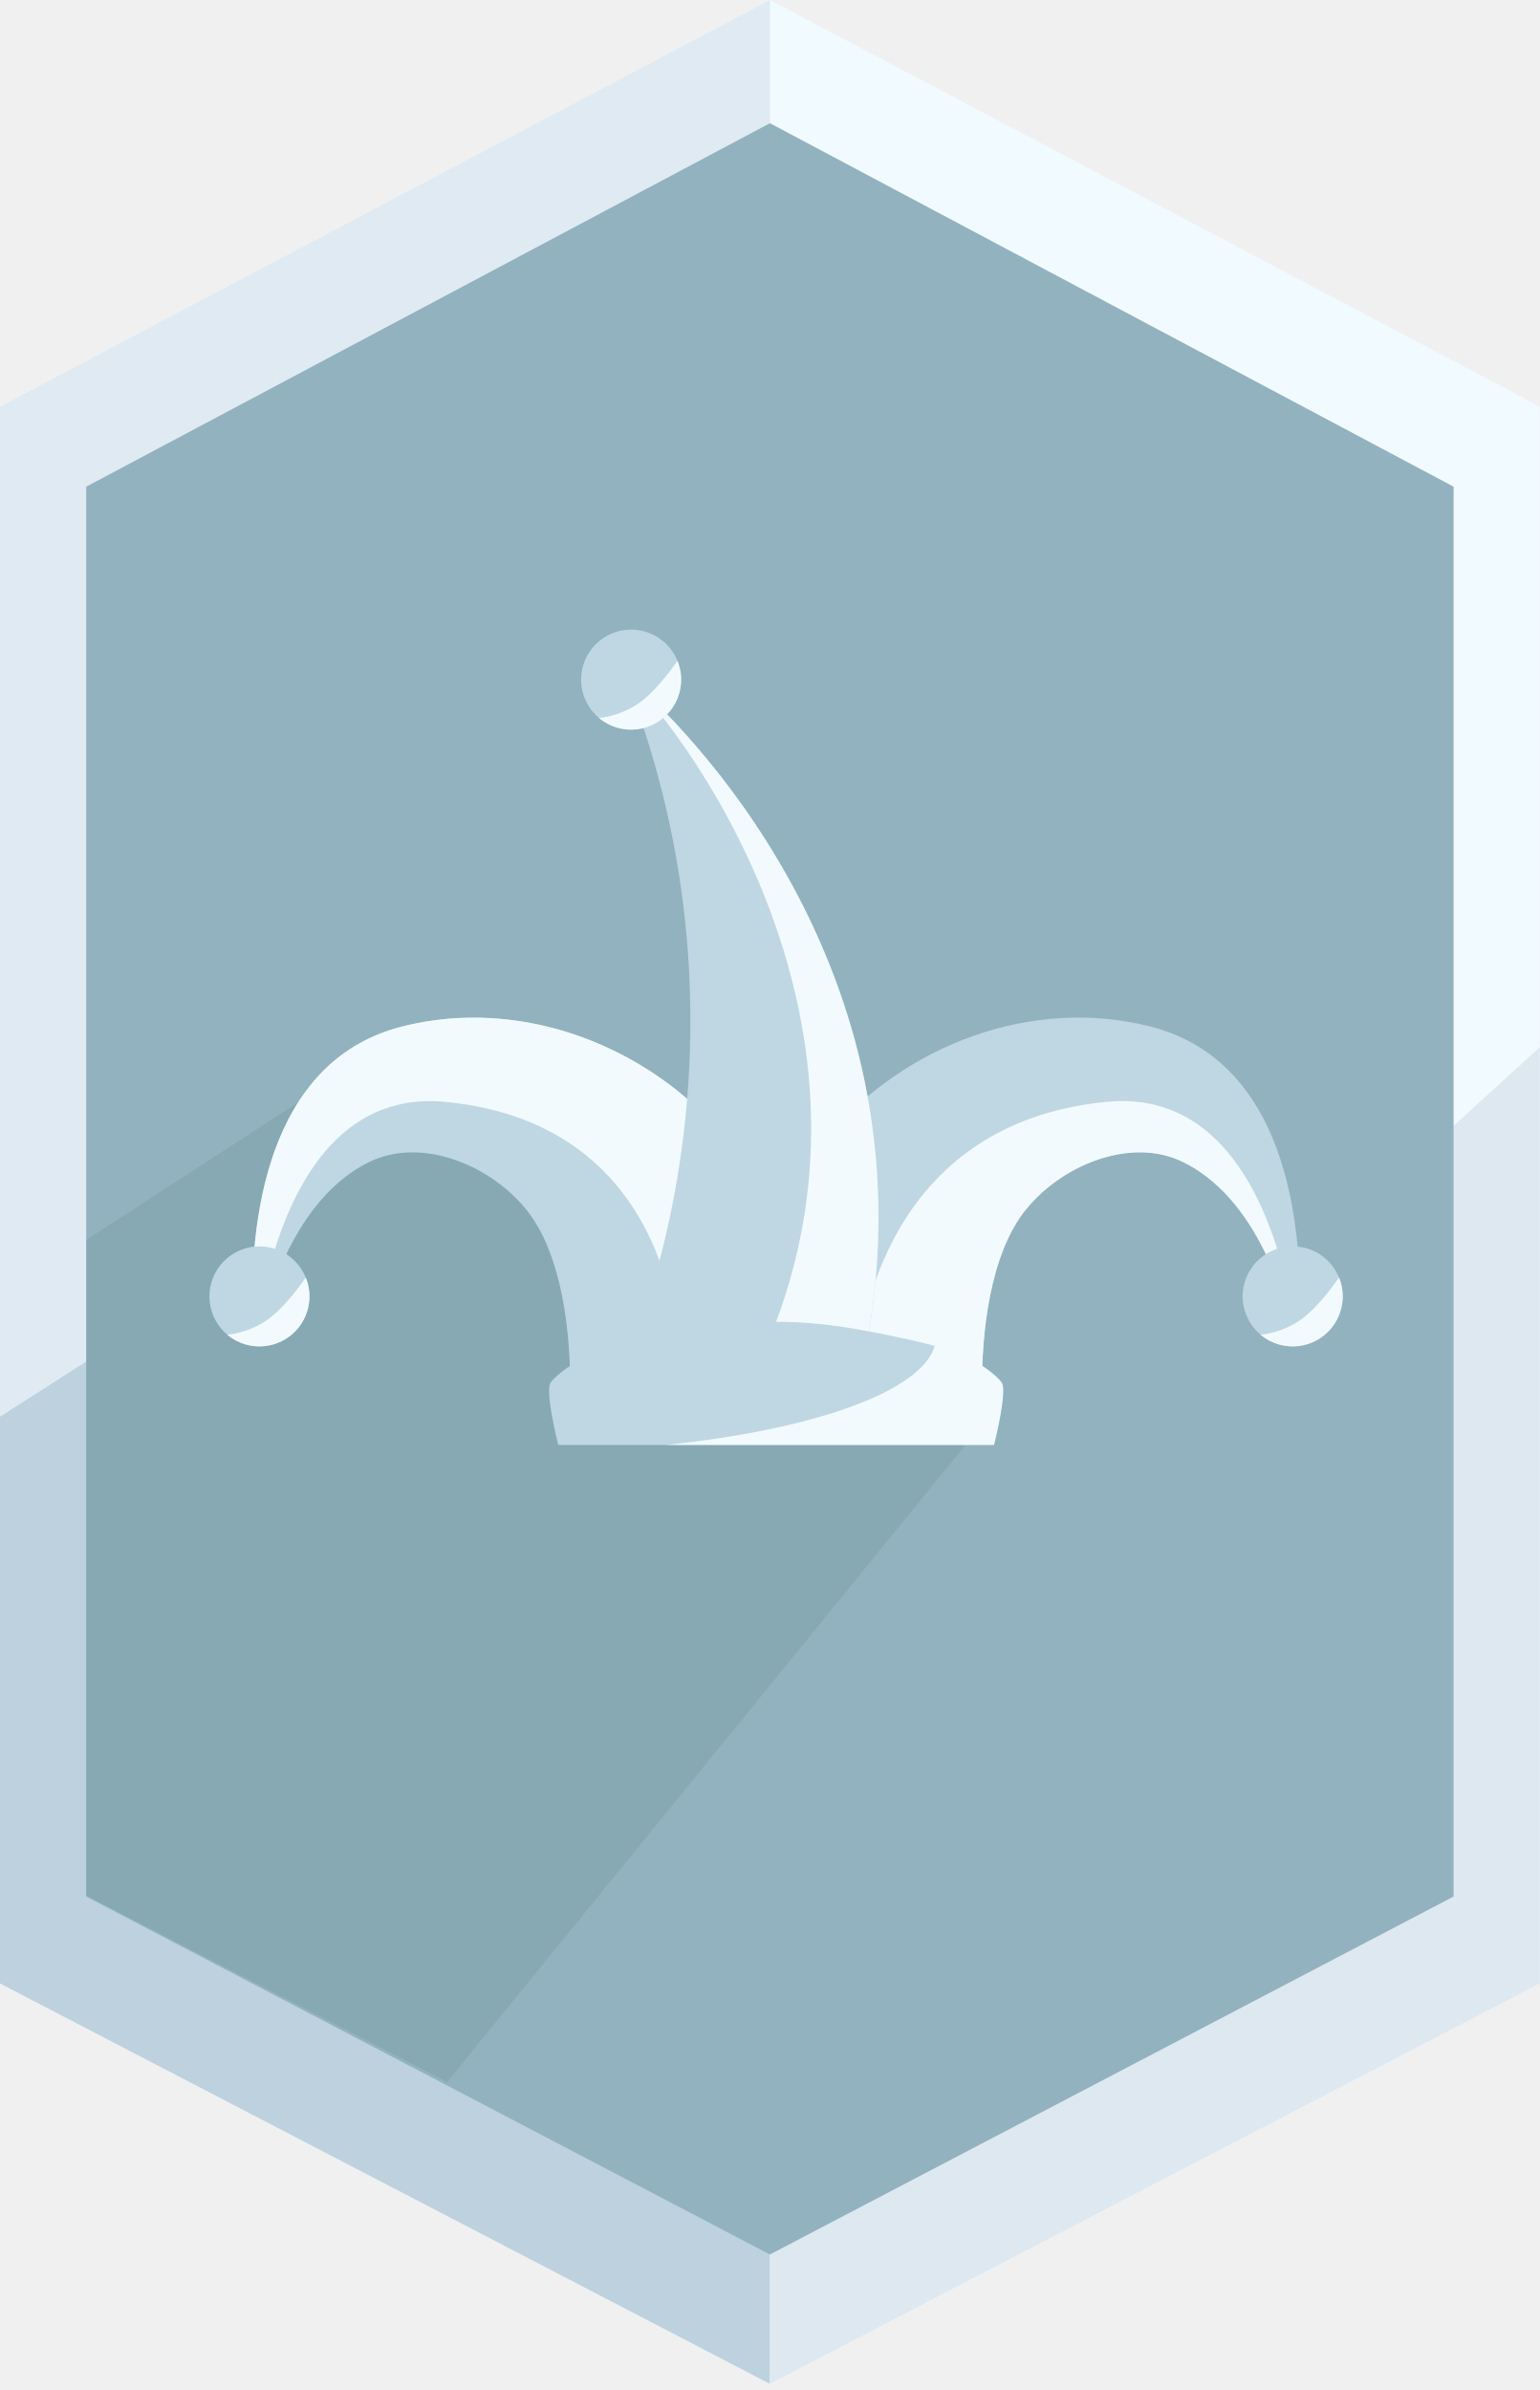
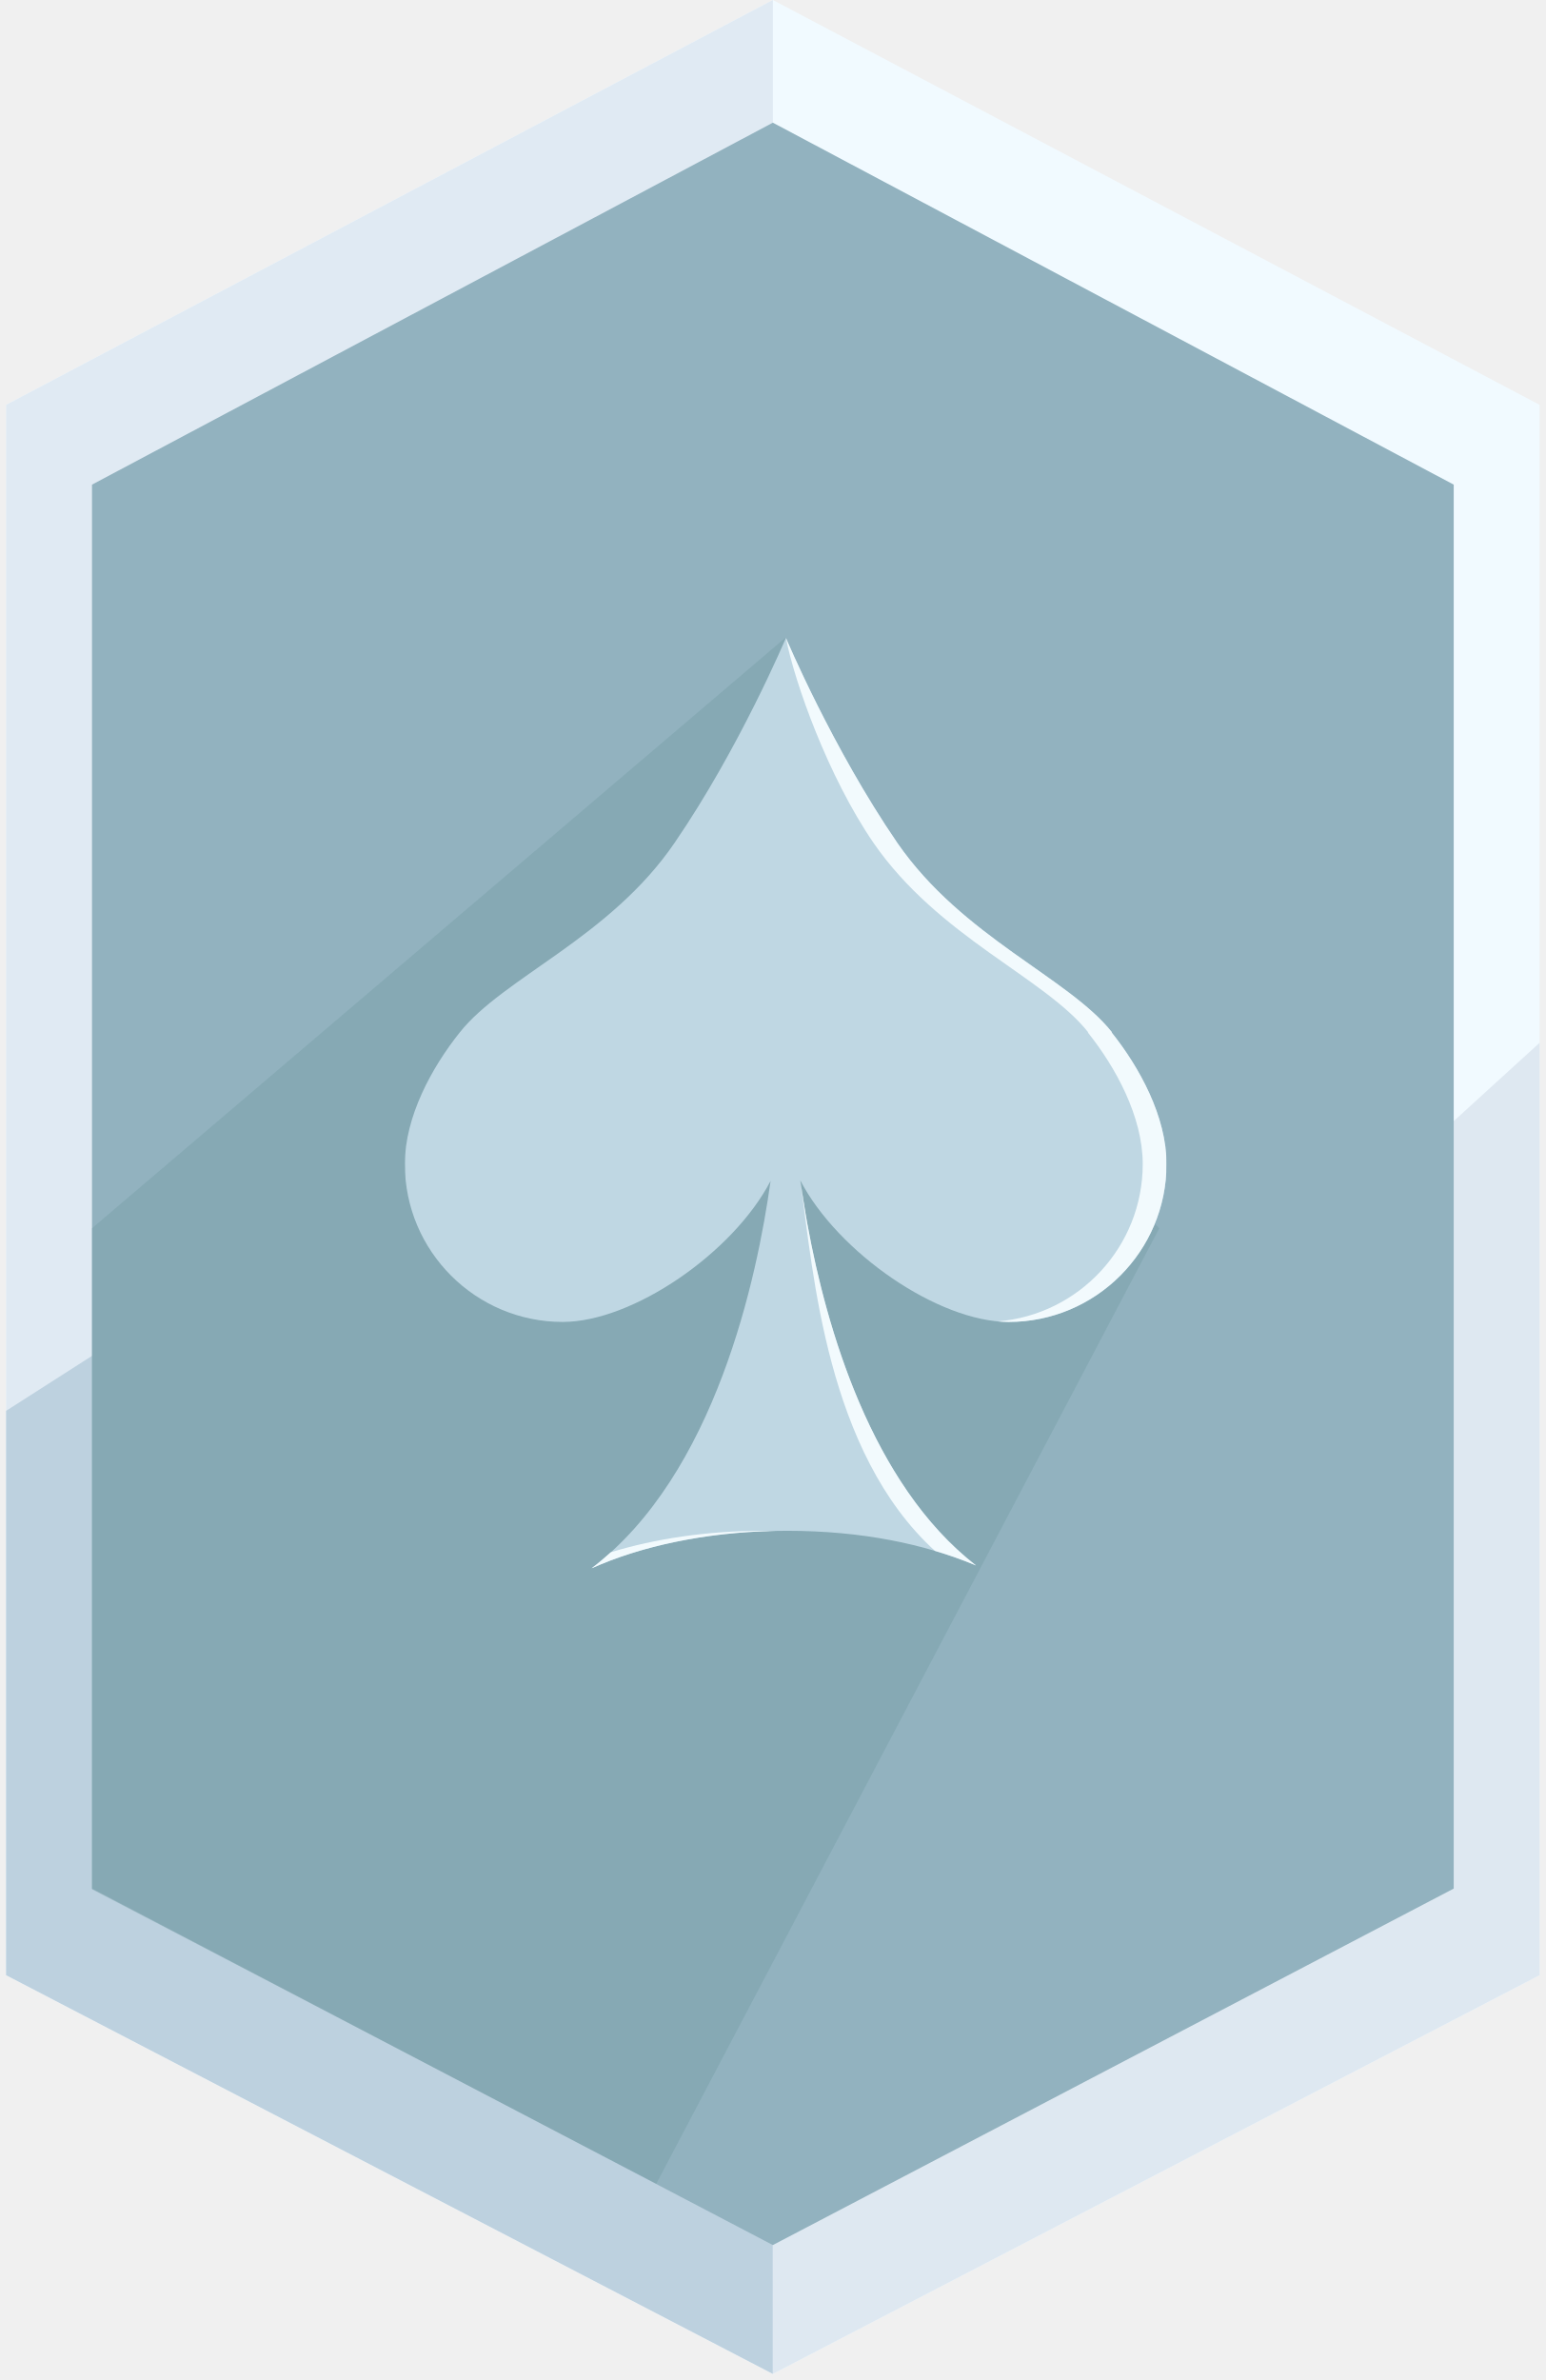
- <svg xmlns="http://www.w3.org/2000/svg" width="125" height="194" viewBox="0 0 125 194" fill="none">
-   <path d="M0 33L62.5 0L125 33V161L62.5 193.5L0 161V33Z" fill="#F1FAFF" />
-   <path d="M0 33L62.5 0V55.5V86.5V193.5L0 161V33Z" fill="#E0EAF3" />
-   <path d="M0 115L62.5 75V161V172.5V193.5L0 161V115Z" fill="#BDD1DF" />
-   <path d="M62.5 183.5V142L125 85V161L62.5 193.5V188V183.5Z" fill="#DEE8F1" />
-   <path d="M7 39.504L62.5 10L118 39.504V153.943L62.5 183L7 153.943V39.504Z" fill="#92B2BF" />
-   <path opacity="0.46" d="M7 100.647L29.572 86L80 115.294L36.296 169L7 153.865V100.647Z" fill="#779FA7" />
-   <g clip-path="url(#clip0_4258_3311)">
-     <path d="M75.218 129.39C75.218 129.39 75.217 129.39 75.217 129.39V129.391H75.218V129.39Z" fill="#F2FAFD" />
-     <path d="M63.404 109.312C63.199 109.325 62.977 109.343 62.74 109.365C62.656 109.374 62.569 109.382 62.48 109.392C62.432 109.396 62.383 109.402 62.334 109.407C62.072 109.435 61.794 109.468 61.504 109.505C61.438 109.513 61.371 109.522 61.303 109.531C61.013 109.568 60.711 109.61 60.4 109.655C60.301 109.669 60.202 109.684 60.102 109.699C60.051 109.706 60.001 109.714 59.951 109.722C59.887 109.731 59.822 109.741 59.758 109.751C59.718 109.757 59.678 109.763 59.638 109.769C59.496 109.791 59.353 109.813 59.209 109.836C58.462 109.955 57.679 110.088 56.884 110.233C56.69 110.268 56.496 110.303 56.3 110.34C56.2 110.358 56.1 110.377 56.001 110.396C55.958 110.404 55.914 110.412 55.87 110.421C55.615 110.468 55.36 110.517 55.104 110.567C51.065 111.356 47.129 112.322 46.287 112.899C46.335 108.251 45.651 101.825 42.738 98.205C39.798 94.552 34.229 92.268 30.005 94.307C26.335 96.081 24.032 99.784 22.625 103.182C22.036 104.606 21.604 105.976 21.295 107.129C21.162 107.623 21.052 108.078 20.962 108.479C20.907 108.477 20.852 108.473 20.797 108.466C20.708 108.457 20.619 108.443 20.529 108.424C20.528 108.415 20.528 108.406 20.528 108.396C20.523 108.293 20.518 108.186 20.513 108.076V108.074C20.506 107.897 20.499 107.711 20.493 107.517C20.49 107.439 20.488 107.359 20.485 107.278C20.483 107.215 20.481 107.151 20.48 107.087C20.449 105.882 20.448 104.414 20.54 102.802C20.75 99.107 21.448 94.654 23.391 90.889C23.759 90.176 24.172 89.488 24.634 88.833C24.76 88.655 24.89 88.479 25.023 88.306C25.157 88.133 25.294 87.963 25.435 87.795C25.577 87.628 25.722 87.464 25.871 87.302C25.97 87.195 26.071 87.089 26.175 86.984C26.226 86.932 26.278 86.88 26.331 86.828C27.956 85.229 30.021 83.988 32.64 83.324C36.12 82.442 39.696 82.394 43.142 83.052C43.261 83.074 43.379 83.097 43.498 83.122H43.498C43.616 83.146 43.734 83.171 43.852 83.197C44.03 83.236 44.206 83.276 44.383 83.319C44.5 83.348 44.617 83.377 44.734 83.407C45.203 83.527 45.669 83.659 46.13 83.806C46.245 83.843 46.36 83.879 46.475 83.917C46.763 84.013 47.048 84.113 47.333 84.217C47.559 84.301 47.786 84.388 48.011 84.478H48.011C48.292 84.59 48.572 84.708 48.849 84.829C48.849 84.829 48.85 84.829 48.85 84.829C50.239 85.438 51.58 86.164 52.856 86.996C52.958 87.062 53.06 87.129 53.162 87.198C53.567 87.47 53.965 87.752 54.355 88.045C54.551 88.191 54.744 88.34 54.935 88.492C55.222 88.72 55.505 88.953 55.784 89.192C56.34 89.669 56.879 90.17 57.396 90.692C57.569 90.866 57.739 91.043 57.908 91.221C58.243 91.578 58.57 91.945 58.887 92.321C58.952 92.398 59.017 92.476 59.08 92.554C59.815 93.451 60.486 94.407 61.022 95.433C61.022 95.433 61.023 95.433 61.023 95.434C61.116 95.612 61.205 95.793 61.289 95.975C61.352 96.113 61.413 96.251 61.471 96.39C61.632 96.775 61.771 97.167 61.894 97.565C61.944 97.724 61.991 97.884 62.036 98.044C62.237 98.767 62.395 99.504 62.536 100.24C62.653 100.84 62.752 101.478 62.838 102.139C62.874 102.421 62.908 102.707 62.94 102.997V102.998C63.035 103.866 63.111 104.76 63.175 105.644C63.175 105.644 63.175 105.645 63.175 105.645C63.224 106.332 63.267 107.014 63.306 107.673C63.34 108.239 63.371 108.789 63.402 109.312H63.404Z" fill="#BFD7E3" />
-     <path d="M55.103 110.568C55.103 110.568 55.104 110.568 55.105 110.567V110.568H55.103V110.568Z" fill="#F2FAFD" />
-     <path d="M63.404 109.312C63.2 109.325 62.978 109.343 62.741 109.365C62.656 109.374 62.57 109.382 62.481 109.392C62.432 109.396 62.383 109.402 62.334 109.407C62.072 109.435 61.795 109.468 61.504 109.505C61.438 109.513 61.371 109.522 61.303 109.531C61.013 109.568 60.712 109.61 60.4 109.655C60.302 109.669 60.202 109.684 60.102 109.699C60.051 109.706 60.001 109.714 59.951 109.722C59.887 109.731 59.823 109.741 59.758 109.751C59.718 109.757 59.678 109.763 59.638 109.769C59.496 109.791 59.353 109.813 59.209 109.836C58.462 109.955 57.68 110.088 56.884 110.233C56.69 110.268 56.496 110.304 56.301 110.34C56.201 110.359 56.101 110.377 56.002 110.396C55.958 110.404 55.914 110.412 55.871 110.421C55.615 110.469 55.36 110.518 55.105 110.568C55.107 110.384 55.343 91.236 36.105 89.439C27.442 88.629 23.585 96.541 21.893 102.857C21.448 104.514 21.154 106.062 20.96 107.312C20.895 107.733 20.841 108.12 20.797 108.466C20.708 108.457 20.619 108.443 20.529 108.425C20.529 108.415 20.528 108.406 20.528 108.396C20.523 108.293 20.518 108.186 20.514 108.076V108.074C20.506 107.896 20.499 107.711 20.492 107.517C20.49 107.439 20.487 107.359 20.485 107.278C20.483 107.215 20.482 107.151 20.48 107.087C20.449 105.882 20.448 104.415 20.54 102.803C20.632 101.186 20.817 99.424 21.16 97.639C21.599 95.343 22.299 93.008 23.392 90.889C23.759 90.176 24.172 89.488 24.634 88.833C24.76 88.655 24.889 88.479 25.023 88.306C25.157 88.133 25.294 87.963 25.435 87.795C25.577 87.628 25.722 87.464 25.871 87.302C25.971 87.195 26.072 87.089 26.175 86.984C26.226 86.932 26.279 86.88 26.331 86.828C27.957 85.229 30.021 83.988 32.64 83.324C36.12 82.442 39.696 82.394 43.143 83.052C43.261 83.074 43.38 83.097 43.498 83.122H43.499C43.617 83.146 43.735 83.171 43.853 83.197C44.03 83.236 44.207 83.276 44.383 83.319C44.501 83.347 44.617 83.377 44.735 83.407C45.203 83.527 45.669 83.659 46.13 83.806C46.246 83.842 46.361 83.879 46.475 83.917C46.763 84.012 47.048 84.112 47.333 84.217C47.56 84.3 47.786 84.387 48.011 84.478H48.012C48.293 84.59 48.573 84.707 48.85 84.829C48.85 84.829 48.85 84.829 48.85 84.829C50.239 85.438 51.581 86.163 52.857 86.996C52.959 87.062 53.06 87.129 53.162 87.198C53.567 87.469 53.965 87.751 54.356 88.045C54.551 88.191 54.744 88.34 54.936 88.492C55.223 88.719 55.506 88.953 55.784 89.192C56.341 89.669 56.879 90.17 57.397 90.692C57.569 90.865 57.74 91.042 57.908 91.221C58.244 91.578 58.571 91.945 58.887 92.321C58.952 92.398 59.017 92.476 59.081 92.554C59.818 93.451 60.488 94.407 61.022 95.433C61.022 95.433 61.023 95.433 61.023 95.434C61.116 95.612 61.205 95.793 61.289 95.975C61.352 96.113 61.414 96.251 61.472 96.39C61.632 96.775 61.772 97.167 61.895 97.565C61.944 97.724 61.991 97.884 62.036 98.044C62.236 98.767 62.393 99.504 62.537 100.24C62.654 100.84 62.753 101.478 62.838 102.139C62.875 102.421 62.909 102.707 62.94 102.997V102.998C63.036 103.866 63.111 104.76 63.175 105.644C63.176 105.644 63.175 105.645 63.175 105.645C63.225 106.332 63.267 107.014 63.307 107.673C63.34 108.239 63.371 108.789 63.403 109.312H63.404Z" fill="#F2FAFD" />
-     <path d="M105.523 106.818C105.511 107.415 105.49 107.953 105.468 108.418C105.401 108.433 105.332 108.445 105.263 108.453C105.243 108.456 105.224 108.458 105.204 108.46C105.149 108.467 105.094 108.471 105.039 108.474C104.949 108.073 104.84 107.619 104.707 107.126C104.397 105.973 103.965 104.603 103.377 103.179C102.165 100.249 100.284 97.092 97.436 95.142C97.382 95.105 97.327 95.068 97.272 95.032C97.217 94.996 97.162 94.959 97.106 94.924C97.055 94.892 97.004 94.859 96.952 94.828C96.901 94.796 96.849 94.765 96.797 94.734C96.692 94.672 96.587 94.612 96.48 94.554C96.322 94.467 96.16 94.384 95.996 94.304C95.723 94.172 95.444 94.059 95.161 93.962C95.125 93.95 95.09 93.938 95.054 93.927C94.901 93.877 94.747 93.832 94.591 93.793C94.59 93.793 94.59 93.792 94.59 93.792C94.486 93.765 94.382 93.741 94.278 93.719C94.278 93.719 94.277 93.719 94.276 93.718C92.55 93.35 90.703 93.56 88.959 94.181C88.695 94.275 88.434 94.379 88.175 94.491C88.124 94.514 88.072 94.536 88.02 94.56C87.763 94.674 87.509 94.799 87.26 94.932C87.21 94.959 87.159 94.986 87.11 95.013C86.911 95.121 86.715 95.235 86.523 95.353C86.33 95.472 86.141 95.595 85.954 95.723C85.861 95.788 85.769 95.853 85.677 95.919C85.54 96.018 85.405 96.12 85.273 96.224H85.272C85.184 96.294 85.096 96.364 85.01 96.436H85.01C84.837 96.579 84.668 96.726 84.504 96.877H84.504C84.381 96.99 84.26 97.105 84.143 97.222C83.828 97.536 83.533 97.862 83.26 98.201C83.216 98.256 83.172 98.311 83.129 98.367C83.043 98.479 82.96 98.593 82.878 98.71C82.878 98.71 82.877 98.71 82.877 98.711C82.795 98.827 82.715 98.946 82.637 99.067C82.637 99.068 82.637 99.069 82.637 99.069C82.559 99.19 82.483 99.313 82.408 99.439C82.26 99.692 82.118 99.952 81.984 100.221C81.85 100.488 81.723 100.764 81.604 101.046C81.484 101.328 81.371 101.616 81.265 101.91C81.211 102.057 81.16 102.205 81.111 102.355C80.289 104.819 79.903 107.621 79.768 110.188C79.764 110.266 79.76 110.343 79.756 110.421C79.716 111.28 79.703 112.112 79.712 112.892V112.894C79.712 112.894 79.711 112.894 79.711 112.893C79.691 112.88 79.669 112.865 79.646 112.851C79.623 112.837 79.597 112.823 79.57 112.808C79.543 112.793 79.514 112.778 79.483 112.764C79.469 112.756 79.453 112.749 79.437 112.742C79.421 112.734 79.405 112.726 79.388 112.719C79.319 112.687 79.243 112.655 79.16 112.621C78.88 112.508 78.526 112.386 78.112 112.259C77.998 112.223 77.879 112.188 77.756 112.152C77.712 112.139 77.667 112.126 77.622 112.113C77.536 112.088 77.449 112.063 77.359 112.038C77.269 112.013 77.179 111.988 77.086 111.963C77.077 111.961 77.068 111.958 77.06 111.956C77.008 111.942 76.955 111.927 76.901 111.913C75.25 111.471 73.089 110.991 70.898 110.563C70.313 110.449 69.726 110.339 69.145 110.234C68.966 110.201 68.789 110.17 68.612 110.138C68.486 110.116 68.36 110.094 68.235 110.072C65.99 109.683 63.926 109.393 62.595 109.307C62.762 106.518 62.927 102.978 63.461 100.235C63.714 98.926 64.013 97.616 64.526 96.385C65.148 94.896 66.072 93.55 67.111 92.316C73.448 84.798 83.766 80.888 93.359 83.319C102.831 85.72 105.053 95.669 105.459 102.799C105.544 104.295 105.549 105.666 105.524 106.818H105.523Z" fill="#BFD7E3" />
-     <path d="M105.204 108.46C105.15 108.467 105.095 108.471 105.039 108.474C104.949 108.073 104.84 107.619 104.707 107.125C104.397 105.973 103.966 104.603 103.377 103.179C102.165 100.248 100.285 97.092 97.436 95.142C97.382 95.104 97.328 95.067 97.273 95.032C97.218 94.995 97.162 94.959 97.106 94.924C97.055 94.891 97.004 94.859 96.953 94.828C96.901 94.796 96.85 94.764 96.797 94.734C96.693 94.672 96.588 94.612 96.481 94.554C96.322 94.467 96.161 94.383 95.997 94.304C95.723 94.172 95.445 94.059 95.161 93.962C95.126 93.95 95.09 93.938 95.055 93.926C94.901 93.877 94.747 93.832 94.591 93.792C94.591 93.792 94.591 93.792 94.59 93.792C94.487 93.765 94.382 93.741 94.279 93.719C94.278 93.719 94.277 93.719 94.277 93.718C94.184 93.699 94.092 93.681 93.999 93.665C93.974 93.661 93.949 93.656 93.923 93.652C93.844 93.638 93.763 93.627 93.683 93.616C93.643 93.611 93.602 93.605 93.562 93.6C93.497 93.593 93.43 93.585 93.364 93.578C93.307 93.573 93.25 93.568 93.193 93.563C93.163 93.561 93.134 93.559 93.105 93.557C93.005 93.55 92.904 93.545 92.804 93.542C92.792 93.542 92.781 93.541 92.77 93.541C89.245 93.443 85.496 95.427 83.264 98.201C80.35 101.821 79.667 108.247 79.715 112.895C79.714 112.894 79.713 112.893 79.711 112.892C79.691 112.878 79.669 112.865 79.645 112.85C79.622 112.836 79.596 112.822 79.569 112.807C79.542 112.792 79.513 112.778 79.483 112.763C79.468 112.755 79.452 112.748 79.436 112.741C79.42 112.733 79.404 112.725 79.387 112.718C79.318 112.686 79.242 112.653 79.16 112.62C78.879 112.507 78.525 112.386 78.111 112.258C77.997 112.222 77.879 112.187 77.755 112.151C77.711 112.138 77.666 112.125 77.621 112.112C77.536 112.087 77.448 112.063 77.358 112.037C77.269 112.012 77.178 111.987 77.085 111.962C77.077 111.96 77.068 111.958 77.059 111.955C77.007 111.941 76.954 111.927 76.901 111.912C75.249 111.471 73.087 111.136 70.898 110.709C70.897 110.709 69.674 110.435 69.673 110.435V110.433C69.67 110.172 70.699 91.228 89.898 89.435C98.561 88.626 102.417 96.537 104.11 102.853C104.554 104.511 104.848 106.058 105.041 107.309C105.107 107.728 105.161 108.113 105.204 108.459V108.46Z" fill="#F2FAFD" />
-     <path d="M70.422 108.828C70.4 108.952 70.377 109.076 70.355 109.2L65.858 109.076C65.856 109.087 65.855 109.098 65.853 109.11C65.85 109.14 65.846 109.17 65.842 109.2L50.999 109.854C50.999 109.854 62.581 84.792 50.654 54.685C50.655 54.685 50.655 54.685 50.656 54.686C50.657 54.687 50.657 54.688 50.659 54.688C50.693 54.716 50.877 54.865 51.183 55.133C54.825 58.306 75.871 78.162 70.422 108.828Z" fill="#BFD7E3" />
-     <path d="M70.421 108.828L68.022 108.788L62.452 108.71C73.422 81.986 54.65 58.233 50.659 54.688C50.693 54.716 50.877 54.865 51.183 55.133C54.825 58.306 75.871 78.162 70.421 108.828Z" fill="#F2FAFD" />
-     <path d="M50.117 59.072C52.273 59.688 54.52 58.44 55.137 56.283C55.754 54.127 54.505 51.879 52.349 51.263C50.193 50.647 47.946 51.895 47.329 54.051C46.712 56.207 47.961 58.455 50.117 59.072Z" fill="#BFD7E3" />
-     <path d="M48.621 58.278C49.047 58.636 49.55 58.909 50.117 59.071C52.273 59.688 54.52 58.439 55.137 56.283C55.398 55.373 55.328 54.447 54.993 53.634C54.993 53.634 53.368 56.069 51.789 57.13C50.211 58.187 48.621 58.278 48.621 58.278H48.621Z" fill="#F2FAFD" />
-     <path fill-rule="evenodd" clip-rule="evenodd" d="M80.637 117.291L61.373 117.291C61.241 117.291 61.111 117.291 60.983 117.291H45.319C45.319 117.291 44.206 112.922 44.702 112.23C44.876 111.987 45.092 111.78 45.318 111.587C47.104 110.058 49.425 109.365 51.699 108.843C59.319 107.093 63.916 106.811 70.441 108.053C71.637 108.268 72.9 108.531 74.257 108.843C75.213 109.063 76.179 109.313 77.109 109.643C78.39 110.096 79.603 110.701 80.637 111.587C80.863 111.78 81.079 111.987 81.254 112.23C81.746 112.916 80.654 117.222 80.637 117.291Z" fill="#BFD7E3" />
-     <path fill-rule="evenodd" clip-rule="evenodd" d="M80.697 117.284L61.433 117.285C61.301 117.284 61.171 117.284 61.044 117.285H54.077C66.073 116.044 74.839 112.942 75.886 109.232C76.318 109.354 76.748 109.487 77.17 109.637C78.45 110.09 79.663 110.695 80.697 111.58C80.923 111.774 81.139 111.981 81.314 112.223C81.806 112.91 80.714 117.216 80.697 117.284Z" fill="#F2FAFD" />
-     <path d="M103.822 109.134C105.978 109.75 108.225 108.502 108.842 106.346C109.458 104.189 108.21 101.942 106.054 101.325C103.898 100.709 101.65 101.957 101.033 104.114C100.417 106.27 101.666 108.518 103.822 109.134Z" fill="#BFD7E3" />
-     <path d="M102.325 108.341C102.751 108.699 103.254 108.971 103.822 109.134C105.978 109.75 108.225 108.502 108.842 106.345C109.102 105.436 109.032 104.509 108.697 103.696C108.697 103.696 107.073 106.132 105.493 107.193C103.916 108.249 102.326 108.341 102.326 108.341H102.325Z" fill="#F2FAFD" />
-     <path d="M19.946 109.134C22.102 109.75 24.349 108.502 24.966 106.346C25.582 104.189 24.334 101.942 22.178 101.325C20.022 100.709 17.774 101.957 17.157 104.114C16.541 106.27 17.79 108.518 19.946 109.134Z" fill="#BFD7E3" />
-     <path d="M18.449 108.341C18.875 108.699 19.378 108.971 19.946 109.134C22.102 109.75 24.349 108.502 24.966 106.345C25.226 105.436 25.156 104.509 24.822 103.696C24.822 103.696 23.197 106.132 21.617 107.193C20.04 108.249 18.45 108.341 18.45 108.341H18.449Z" fill="#F2FAFD" />
+ <svg xmlns="http://www.w3.org/2000/svg" width="126" height="194" viewBox="0 0 126 194" fill="none">
+   <g clip-path="url(#clip0_5369_1033)">
+     <path d="M0.5 33L63 0L125.5 33V161L63 193.5L0.5 161V33Z" fill="#F1FAFF" />
+     <path d="M0.5 33L63 0V55.5V86.5V193.5L0.5 161V33Z" fill="#E0EAF3" />
+     <path d="M0.5 115L63 75V161V172.5V193.5L0.5 161V115Z" fill="#BDD1DF" />
+     <path d="M63 183.5V142L125.5 85V161L63 193.5V188V183.5Z" fill="#DEE8F1" />
+     <path d="M7.5 39.504L63 10L118.5 39.504V153.943L63 183L7.5 153.943V39.504Z" fill="#92B2BF" />
+     <path opacity="0.46" d="M7.5 100.118L64 52L73.5 79L94.5 100.118L53.5 178L7.5 154V100.118Z" fill="#779FA7" />
+     <mask id="mask0_5369_1033" style="mask-type:luminance" maskUnits="userSpaceOnUse" x="33" y="52" width="63" height="76">
+       <path d="M95.09 52H33V127.846H95.09V52Z" fill="white" />
+     </mask>
+     <g mask="url(#mask0_5369_1033)">
+       <path d="M90.652 84.154C87.102 79.675 78.468 76.408 73.143 68.702C67.858 60.996 64.065 52 64.065 52C64.065 52 60.273 60.996 54.988 68.702C49.703 76.448 41.029 79.675 37.478 84.154C35.219 86.978 33 91.012 33 94.885C33 101.985 38.769 107.755 45.87 107.755C51.558 107.755 59.748 102.147 62.815 96.257C61.725 104.083 58.336 120.18 48.21 127.845C52.406 125.949 58.014 124.779 64.146 124.779C70.278 124.779 75.402 125.869 79.557 127.603C69.633 119.898 66.324 103.962 65.235 96.216C68.301 102.106 76.491 107.755 82.22 107.755C89.321 107.755 95.09 101.985 95.09 94.885C95.09 91.012 92.871 86.978 90.612 84.154H90.652Z" fill="#BFD7E3" />
+       <path d="M62.206 124.779C62.539 124.779 62.87 124.783 63.197 124.789C57.436 124.903 52.188 126.048 48.21 127.846C48.758 127.431 49.285 126.989 49.794 126.528C53.402 125.423 57.66 124.779 62.206 124.779Z" fill="#F2FAFD" />
+       <path d="M65.258 96.384C65.5 97.839 65.602 98.63 65.823 99.831C67.36 108.186 70.997 120.957 79.558 127.604C78.504 127.164 77.388 126.765 76.21 126.416C67.375 118.359 66.294 103.751 65.258 96.384Z" fill="#F2FAFD" />
+       <path d="M64.065 52C64.077 52.028 67.866 61.009 73.143 68.702C78.468 76.408 87.102 79.675 90.652 84.154H90.612C92.871 86.978 95.09 91.012 95.09 94.885C95.09 101.985 89.321 107.755 82.22 107.755C81.931 107.755 81.635 107.739 81.335 107.711C87.943 107.173 93.15 101.63 93.15 94.885C93.15 91.012 90.93 86.978 88.671 84.154H88.712C85.162 79.675 76.528 76.408 71.202 68.702C67.509 63.317 64.773 55.638 64.065 52Z" fill="#F2FAFD" />
+     </g>
  </g>
  <defs>
-     <clipPath id="clip0_4258_3311">
-       <rect width="92" height="78.285" fill="white" transform="translate(17 51.1055)" />
+     <clipPath id="clip0_5369_1033">
+       <rect width="125" height="194" fill="white" transform="translate(0.5)" />
    </clipPath>
  </defs>
</svg>
